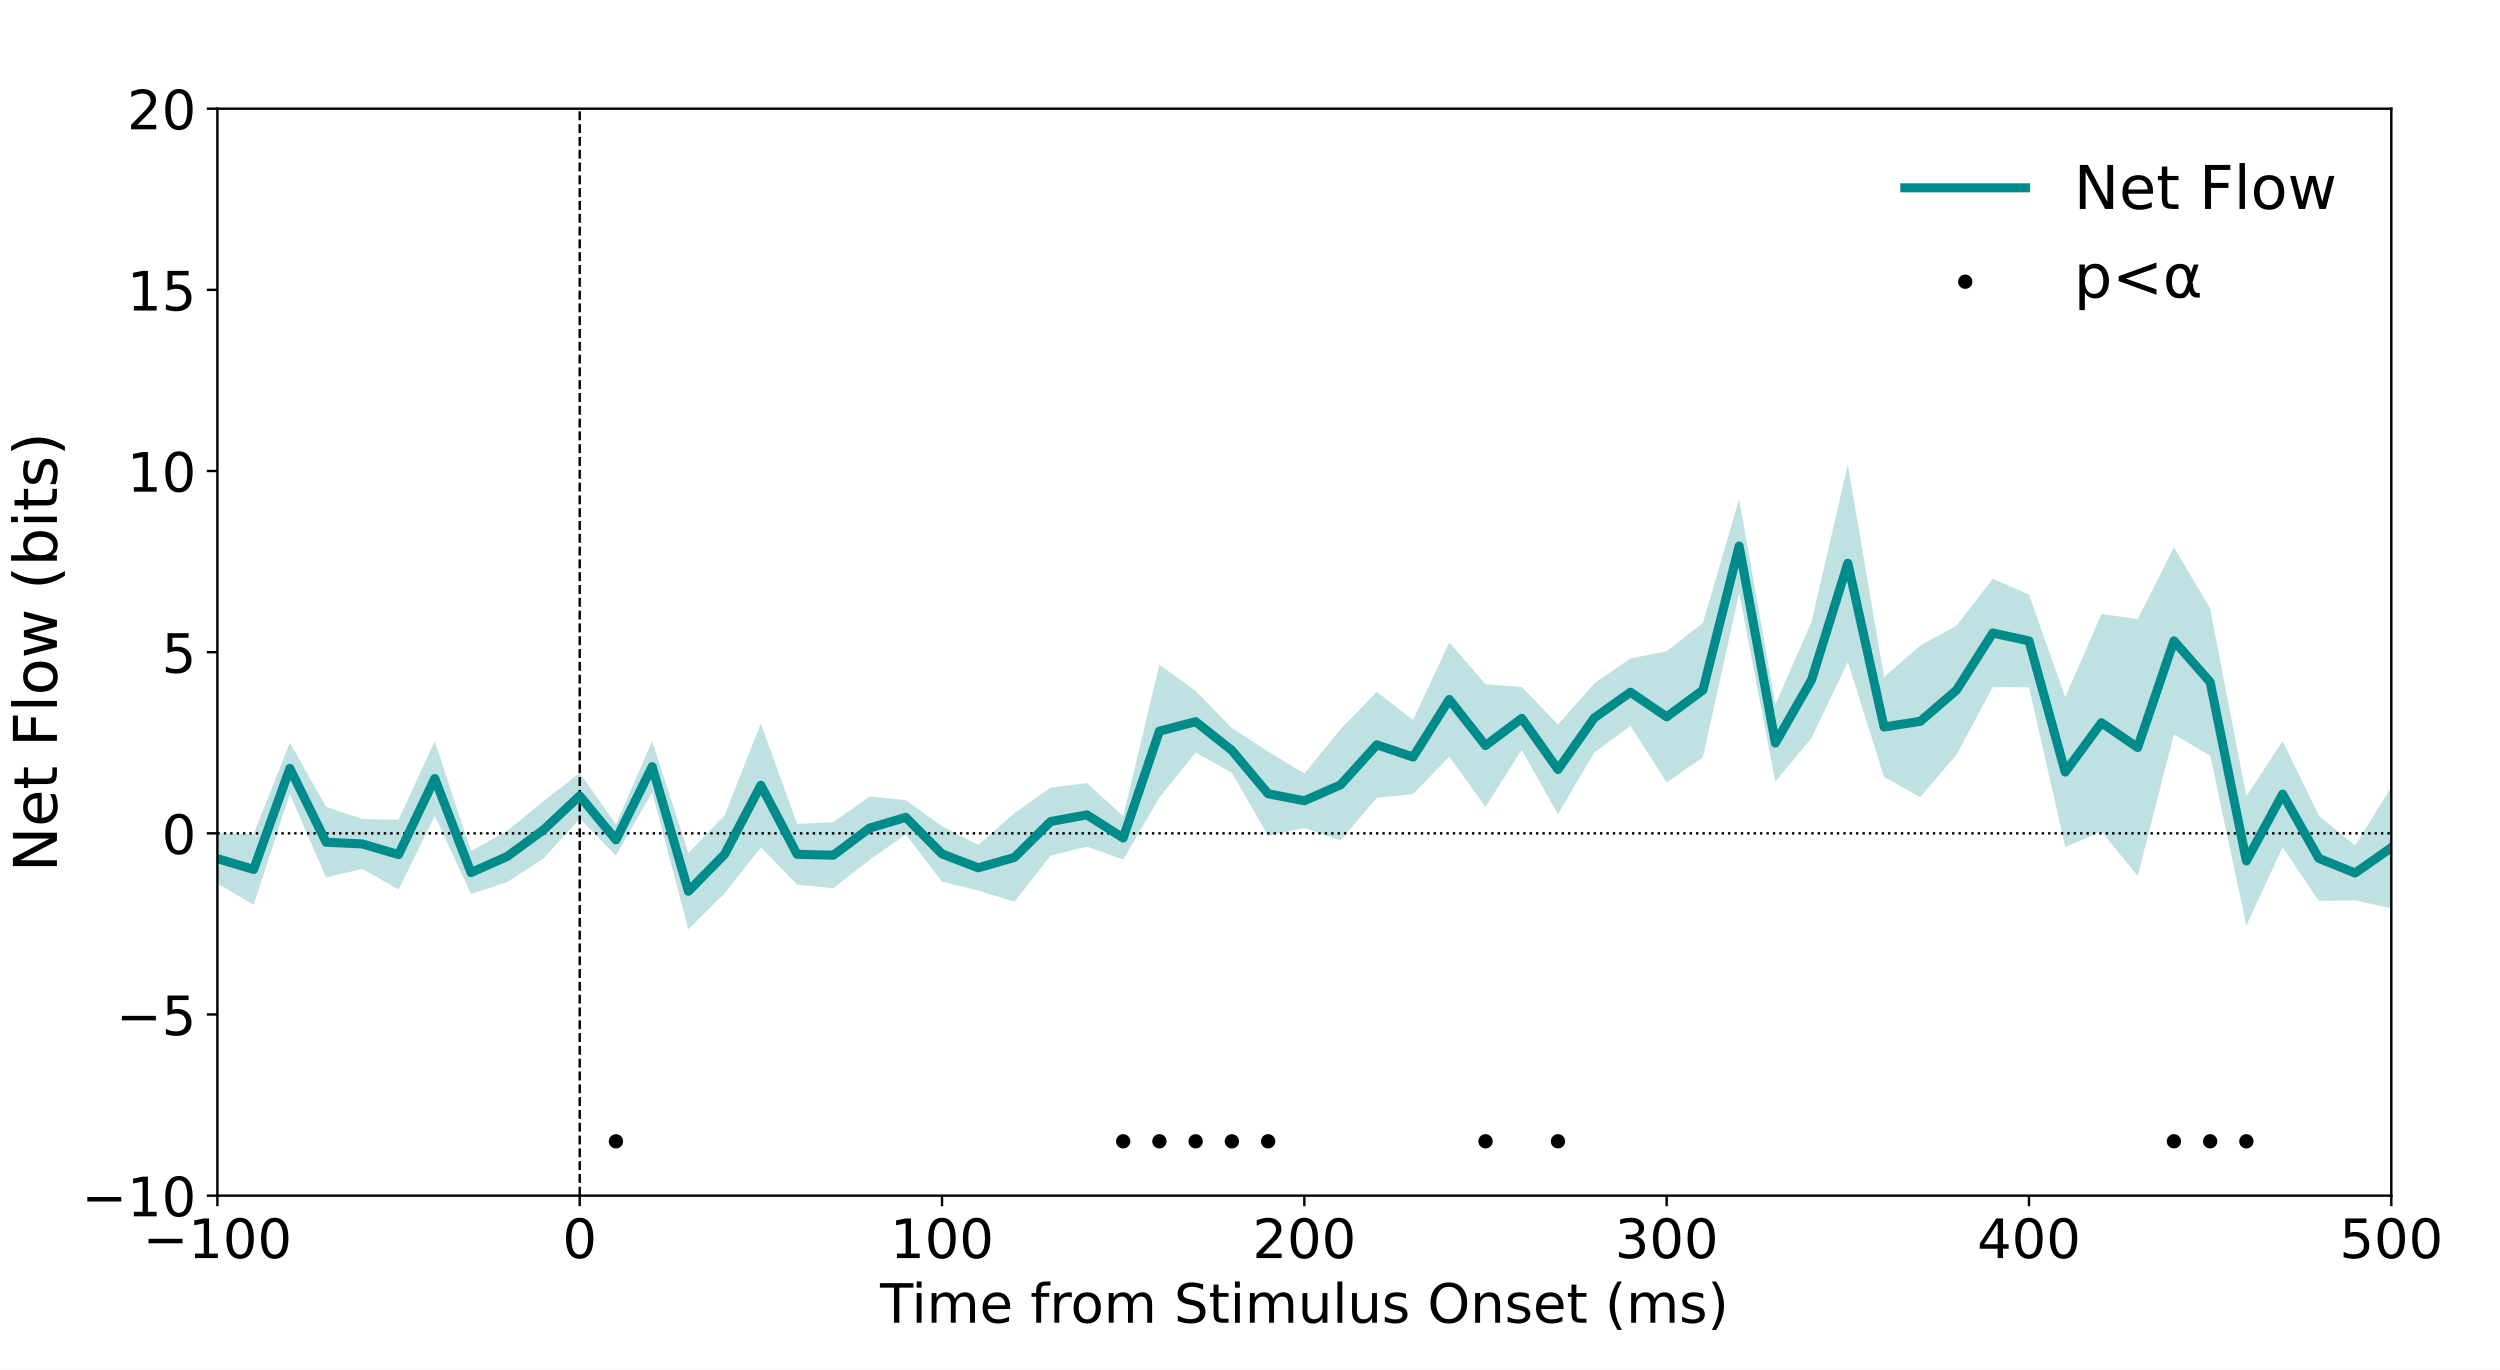
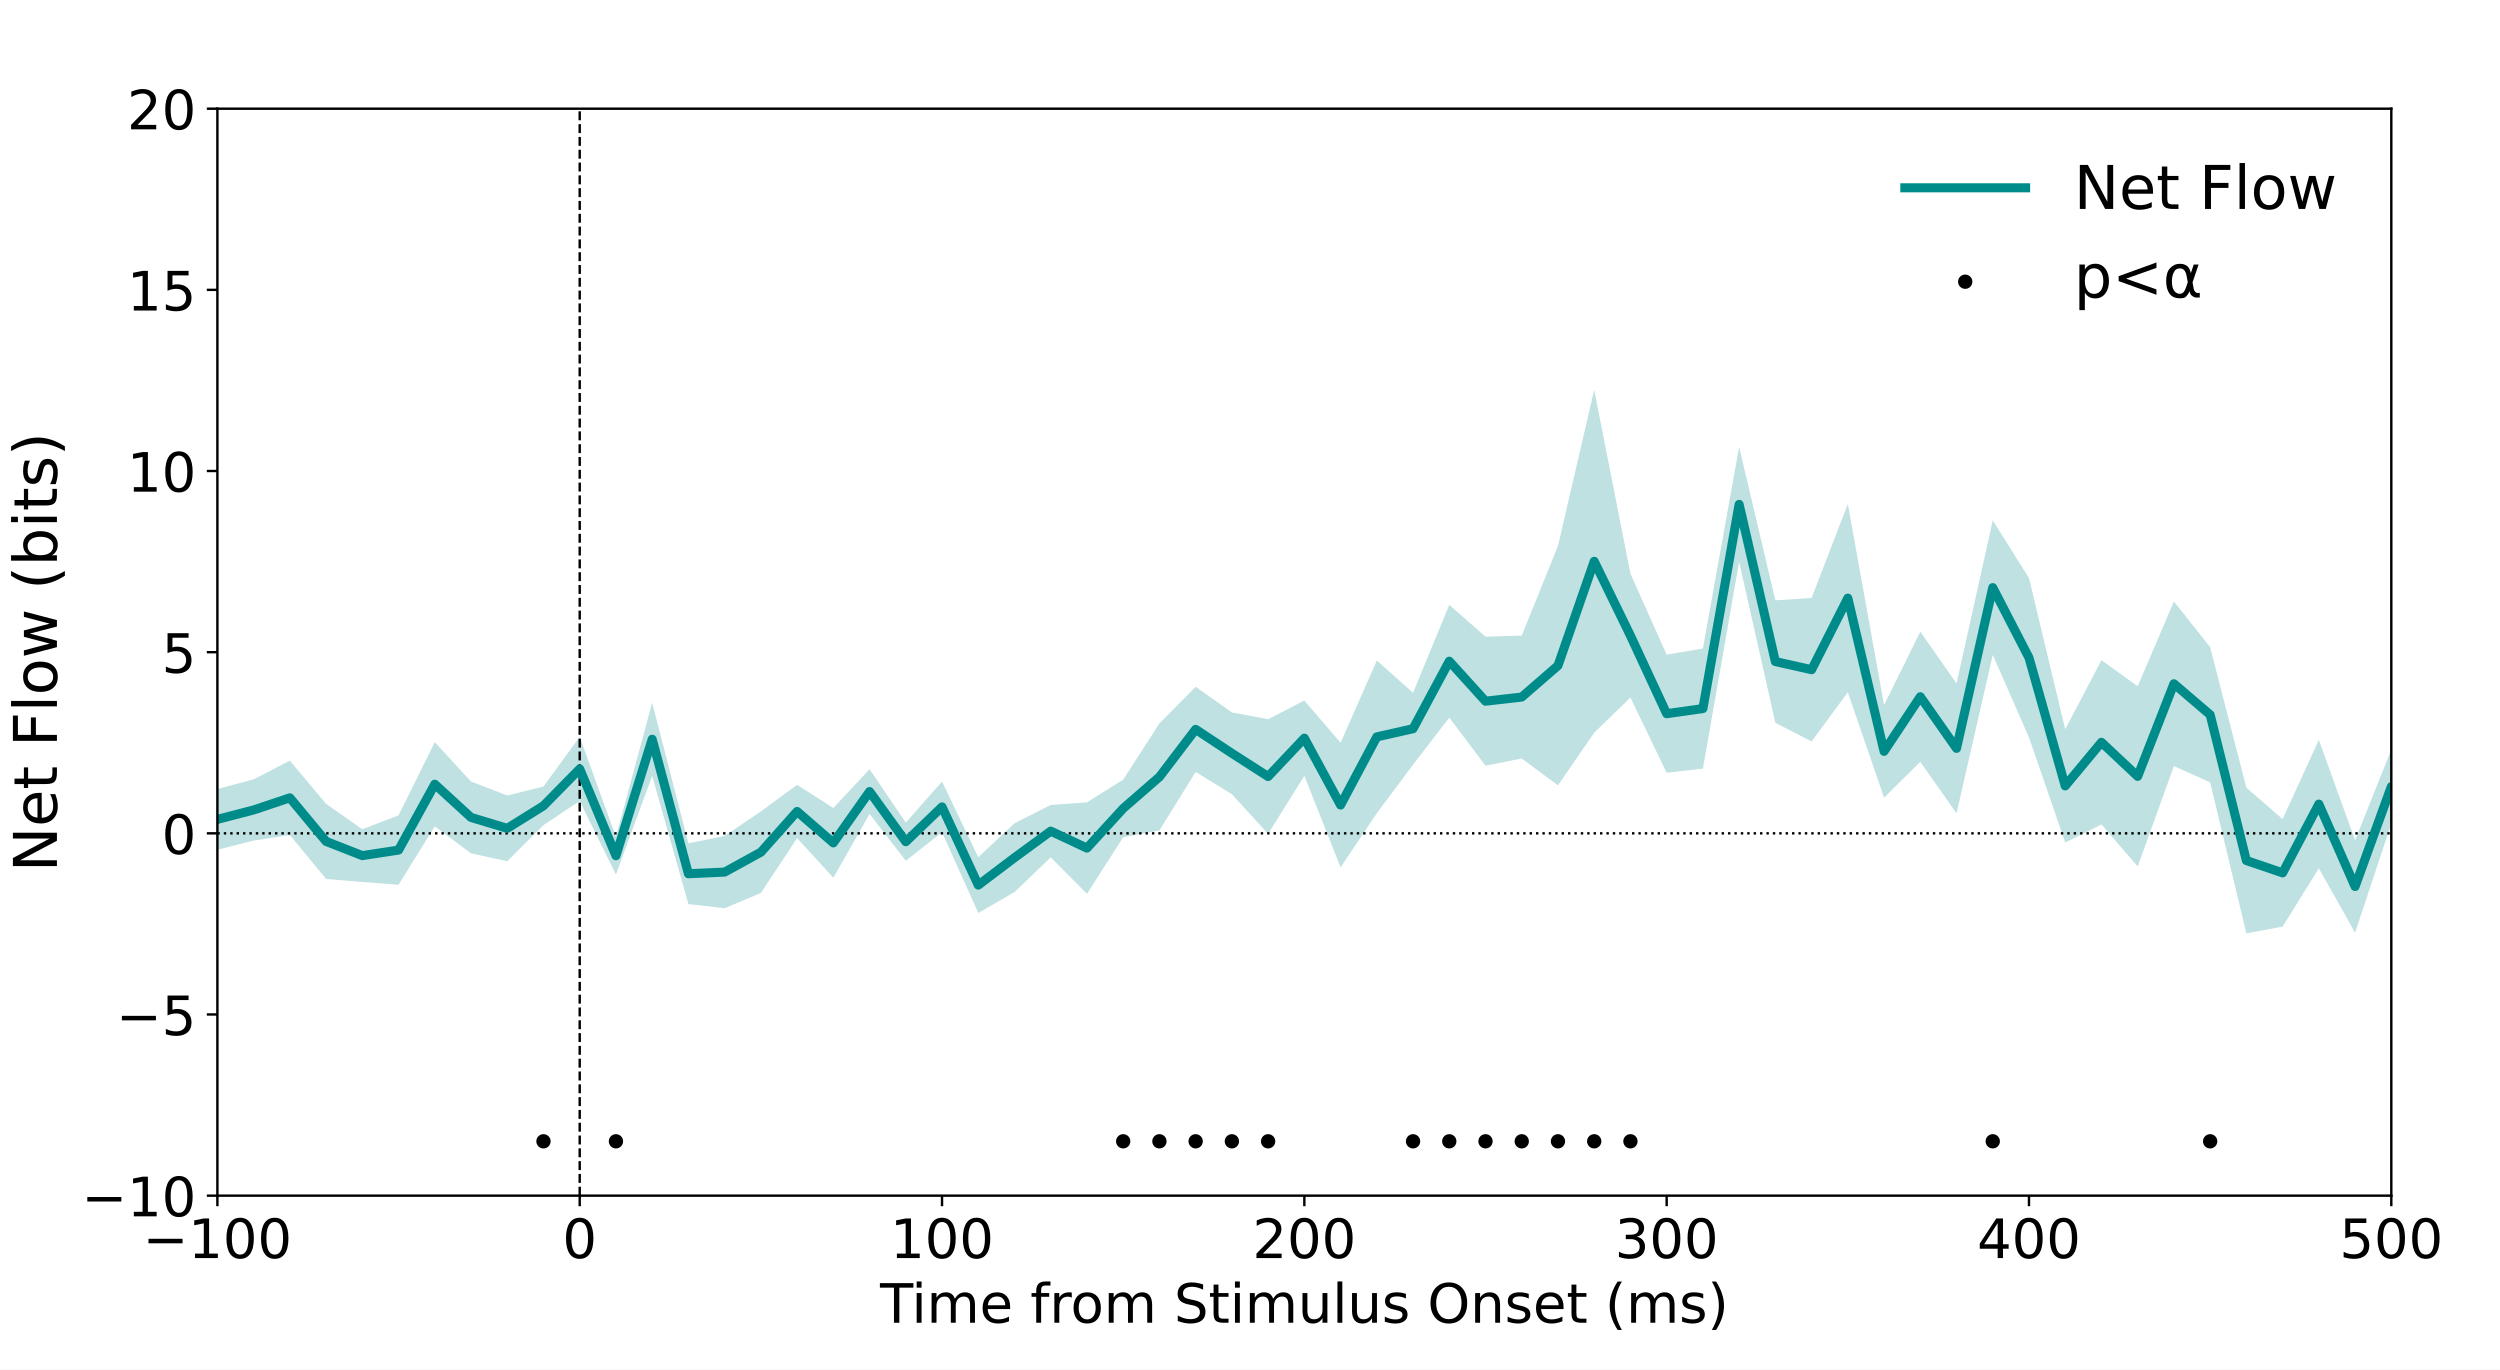
<svg xmlns="http://www.w3.org/2000/svg" xmlns:xlink="http://www.w3.org/1999/xlink" width="828pt" height="453.6pt" viewBox="0 0 828 453.6" version="1.1">
  <defs>
    <style type="text/css">*{stroke-linejoin: round; stroke-linecap: butt}</style>
  </defs>
  <g id="figure_1">
    <g id="patch_1">
      <path d="M 0 453.6  L 828 453.6  L 828 0  L 0 0  z " style="fill: #ffffff" />
    </g>
    <g id="axes_1">
      <g id="patch_2">
        <path d="M 72 396  L 792 396  L 792 36  L 72 36  z " style="fill: #ffffff" />
      </g>
-       <g id="PolyCollection_1">
-         <path d="M -120 276.718  L -120 288.27  L -108 299.617  L -96 273.426  L -84 297.806  L -72 274  L -60 288.002  L -48 300.964  L -36 282.701  L -24 288.419  L -12 274.638  L -0 288.118  L 12 273.124  L 24 282.816  L 36 293.341  L 48 277.573  L 60 284.536  L 72 292.633  L 84 299.674  L 96 262.985  L 108 290.641  L 120 287.774  L 132 294.588  L 144 270.239  L 156 296.128  L 168 292.118  L 180 284.369  L 192 271.154  L 204 283.316  L 216 262.413  L 228 307.819  L 240 295.875  L 252 280.592  L 264 293.011  L 276 294.164  L 288 284.762  L 300 276.402  L 312 292.016  L 324 294.971  L 336 298.637  L 348 283.332  L 360 280.418  L 372 284.717  L 384 264.175  L 396 249.218  L 408 255.938  L 420 276.865  L 432 274.213  L 444 278.397  L 456 264.21  L 468 263.03  L 480 250.558  L 492 267.238  L 504 248.329  L 516 269.696  L 528 249.227  L 540 240.442  L 552 259.147  L 564 250.876  L 576 196.401  L 588 258.878  L 600 244.374  L 612 219.255  L 624 257.332  L 636 264.014  L 648 249.943  L 660 227.597  L 672 227.626  L 684 280.521  L 696 275.367  L 708 290.127  L 720 243.255  L 732 250.247  L 744 306.551  L 756 280.594  L 768 298.415  L 780 298.221  L 792 300.828  L 804 278.286  L 816 342.978  L 828 312.384  L 840 316.502  L 852 319.811  L 864 320.947  L 876 278.915  L 888 286.822  L 900 288.889  L 912 303.793  L 924 295.295  L 936 307.399  L 948 306.214  L 960 305.36  L 972 304.838  L 984 288.253  L 996 290.756  L 1008 289.114  L 1020 298.534  L 1032 279.797  L 1044 288.163  L 1056 291.55  L 1068 297.053  L 1080 298.679  L 1092 271.021  L 1104 287.519  L 1116 281.519  L 1128 281.714  L 1140 282.756  L 1140 262.375  L 1140 262.375  L 1128 273.471  L 1116 263.782  L 1104 271.856  L 1092 245.604  L 1080 271.551  L 1068 273.589  L 1056 268.48  L 1044 277.016  L 1032 261.867  L 1020 268.962  L 1008 263.751  L 996 264.1  L 984 255.244  L 972 260.016  L 960 275.181  L 948 265.23  L 936 284.871  L 924 264.6  L 912 259.527  L 900 249.899  L 888 265.067  L 876 250.724  L 864 287.489  L 852 295.224  L 840 281.154  L 828 275.994  L 816 298.325  L 804 260.219  L 792 260.691  L 780 280.04  L 768 270.161  L 756 245.432  L 744 263.699  L 732 201.577  L 720 181.251  L 708 205.032  L 696 203.359  L 684 230.882  L 672 196.936  L 660 191.713  L 648 207.176  L 636 213.782  L 624 224.245  L 612 153.861  L 600 205.884  L 588 233.293  L 576 165.296  L 564 206.285  L 552 215.695  L 540 218.076  L 528 226.363  L 516 239.97  L 504 227.508  L 492 226.605  L 480 212.757  L 468 238.454  L 456 229.134  L 444 241.473  L 432 256.211  L 420 248.916  L 408 241.123  L 396 228.831  L 384 220.142  L 372 270.35  L 360 259.365  L 348 260.806  L 336 269.286  L 324 279.857  L 312 273.633  L 300 265.017  L 288 263.763  L 276 272.313  L 264 272.887  L 252 239.596  L 240 269.987  L 228 282.52  L 216 245.454  L 204 273.02  L 192 256.018  L 180 265.315  L 168 275.178  L 156 281.876  L 144 245.463  L 132 271.481  L 120 271.25  L 108 267.246  L 96 245.984  L 84 276.261  L 72 276.125  L 60 270.412  L 48 257.477  L 36 276.024  L 24 262.466  L 12 254.117  L -0 263.899  L -12 257.963  L -24 277.079  L -36 264.332  L -48 281.794  L -60 275.531  L -72 262.924  L -84 275.485  L -96 254.448  L -108 281.854  L -120 276.718  z " clip-path="url(#p2188a99201)" style="fill: #008b8b; fill-opacity: 0.25" />
+       <g id="FillBetweenPolyCollection_1">
+         <path d="M -120 280.004  L -120 292.057  L -108 283.5  L -96 283.421  L -84 299.277  L -72 296.521  L -60 284.046  L -48 295.025  L -36 278.844  L -24 294.573  L -12 279.662  L -0 284.475  L 12 279.342  L 24 281.649  L 36 290.706  L 48 288.825  L 60 290.596  L 72 281.43  L 84 278.412  L 96 276.554  L 108 291.114  L 120 292.118  L 132 293.026  L 144 273.68  L 156 282.625  L 168 285.229  L 180 273.283  L 192 265.301  L 204 289.645  L 216 256.965  L 228 299.439  L 240 300.802  L 252 295.751  L 264 277.58  L 276 290.71  L 288 269.572  L 300 285.092  L 312 275.63  L 324 302.372  L 336 295.465  L 348 283.946  L 360 296.029  L 372 277.295  L 384 275.017  L 396 255.668  L 408 263.03  L 420 276.174  L 432 256.935  L 444 287.274  L 456 269.339  L 468 253.258  L 480 237.663  L 492 253.602  L 504 251.208  L 516 260.108  L 528 242.667  L 540 231.022  L 552 255.937  L 564 254.574  L 576 186.086  L 588 239.391  L 600 245.569  L 612 229.276  L 624 264.178  L 636 252.311  L 648 269.368  L 660 216.908  L 672 244.209  L 684 279.051  L 696 273.066  L 708 286.963  L 720 253.723  L 732 259.114  L 744 309.124  L 756 306.893  L 768 287.59  L 780 308.917  L 792 272.799  L 804 298.035  L 816 332.061  L 828 329.358  L 840 335.849  L 852 318.169  L 864 315.61  L 876 286.026  L 888 278.568  L 900 287.92  L 912 320.217  L 924 302.083  L 936 307.115  L 948 298.383  L 960 328.635  L 972 306.078  L 984 283.738  L 996 285.182  L 1008 280.946  L 1020 285.977  L 1032 285.082  L 1044 289.372  L 1056 283.936  L 1068 277.239  L 1080 296.242  L 1092 277.776  L 1104 284.932  L 1116 284.568  L 1128 282  L 1140 298.174  L 1140 278.587  L 1140 278.587  L 1128 264.186  L 1116 268.546  L 1104 264.968  L 1092 258.464  L 1080 271.876  L 1068 262.816  L 1056 264.939  L 1044 275.291  L 1032 261.542  L 1020 262.724  L 1008 256.248  L 996 248.669  L 984 263.222  L 972 270.352  L 960 294.909  L 948 260.214  L 936 285.532  L 924 274.001  L 912 270.369  L 900 249.144  L 888 260.215  L 876 264.368  L 864 274.357  L 852 288.98  L 840 299.233  L 828 288.302  L 816 278.463  L 804 276.73  L 792 248.275  L 780 278.305  L 768 245.049  L 756 271.291  L 744 260.886  L 732 214.342  L 720 199.209  L 708 227.295  L 696 218.648  L 684 241.537  L 672 191.454  L 660 172.333  L 648 226.367  L 636 209.213  L 624 233.506  L 612 166.93  L 600 198.036  L 588 198.82  L 576 148.022  L 564 214.782  L 552 216.819  L 540 190.026  L 528 129.142  L 516 180.793  L 504 210.512  L 492 210.87  L 480 200.318  L 468 229.442  L 456 218.77  L 444 245.998  L 432 232.013  L 420 238.206  L 408 235.952  L 396 227.466  L 384 239.599  L 372 258.222  L 360 265.746  L 348 266.608  L 336 272.669  L 324 283.917  L 312 258.853  L 300 272.455  L 288 254.751  L 276 267.603  L 264 259.938  L 252 268.743  L 240 276.868  L 228 279.322  L 216 232.722  L 204 277.188  L 192 244.021  L 180 260.486  L 168 263.469  L 156 258.84  L 144 245.8  L 132 270.061  L 120 274.639  L 108 266.236  L 96 251.926  L 84 258.112  L 72 261.329  L 60 272.096  L 48 271.974  L 36 274.822  L 24 267.239  L 12 254.224  L -0 275.458  L -12 267.917  L -24 276.448  L -36 266.429  L -48 279.439  L -60 266.068  L -72 275.419  L -84 271.388  L -96 263.562  L -108 269.04  L -120 280.004  z " clip-path="url(#p43ec197815)" style="fill: #008b8b; fill-opacity: 0.25" />
      </g>
      <g id="matplotlib.axis_1">
        <g id="xtick_1">
          <g id="line2d_1">
            <defs>
-               <path id="m3af14cbf9b" d="M 0 0  L 0 3.5  " style="stroke: #000000; stroke-width: 0.8" />
-             </defs>
-             <g>
-               <use xlink:href="#m3af14cbf9b" x="72" y="396" style="stroke: #000000; stroke-width: 0.8" />
+               <path id="m1b9e31f9a5" d="M 0 0  L 0 3.5  " style="stroke: #000000; stroke-width: 0.8" />
+             </defs>
+             <g>
+               <use xlink:href="#m1b9e31f9a5" x="72" y="396" style="stroke: #000000; stroke-width: 0.8" />
            </g>
          </g>
          <g id="text_1">
            <g transform="translate(47.27953 416.6772) scale(0.18 -0.18)">
              <defs>
                <path id="DejaVuSans-2212" d="M 678 2272  L 4684 2272  L 4684 1741  L 678 1741  L 678 2272  z " transform="scale(0.015625)" />
                <path id="DejaVuSans-31" d="M 794 531  L 1825 531  L 1825 4091  L 703 3866  L 703 4441  L 1819 4666  L 2450 4666  L 2450 531  L 3481 531  L 3481 0  L 794 0  L 794 531  z " transform="scale(0.015625)" />
                <path id="DejaVuSans-30" d="M 2034 4250  Q 1547 4250 1301 3770  Q 1056 3291 1056 2328  Q 1056 1369 1301 889  Q 1547 409 2034 409  Q 2525 409 2770 889  Q 3016 1369 3016 2328  Q 3016 3291 2770 3770  Q 2525 4250 2034 4250  z M 2034 4750  Q 2819 4750 3233 4129  Q 3647 3509 3647 2328  Q 3647 1150 3233 529  Q 2819 -91 2034 -91  Q 1250 -91 836 529  Q 422 1150 422 2328  Q 422 3509 836 4129  Q 1250 4750 2034 4750  z " transform="scale(0.015625)" />
              </defs>
              <use xlink:href="#DejaVuSans-2212" />
-               <use xlink:href="#DejaVuSans-31" x="83.789" />
-               <use xlink:href="#DejaVuSans-30" x="147.412" />
-               <use xlink:href="#DejaVuSans-30" x="211.035" />
+               <use xlink:href="#DejaVuSans-31" transform="translate(83.78906 0)" />
+               <use xlink:href="#DejaVuSans-30" transform="translate(147.4121 0)" />
+               <use xlink:href="#DejaVuSans-30" transform="translate(211.0352 0)" />
            </g>
          </g>
        </g>
        <g id="xtick_2">
          <g id="line2d_2">
            <g>
-               <use xlink:href="#m3af14cbf9b" x="192" y="396" style="stroke: #000000; stroke-width: 0.8" />
+               <use xlink:href="#m1b9e31f9a5" x="192" y="396" style="stroke: #000000; stroke-width: 0.8" />
            </g>
          </g>
          <g id="text_2">
            <g transform="translate(186.2738 416.6772) scale(0.18 -0.18)">
              <use xlink:href="#DejaVuSans-30" />
            </g>
          </g>
        </g>
        <g id="xtick_3">
          <g id="line2d_3">
            <g>
-               <use xlink:href="#m3af14cbf9b" x="312" y="396" style="stroke: #000000; stroke-width: 0.8" />
+               <use xlink:href="#m1b9e31f9a5" x="312" y="396" style="stroke: #000000; stroke-width: 0.8" />
            </g>
          </g>
          <g id="text_3">
            <g transform="translate(294.8213 416.6772) scale(0.18 -0.18)">
              <use xlink:href="#DejaVuSans-31" />
-               <use xlink:href="#DejaVuSans-30" x="63.623" />
-               <use xlink:href="#DejaVuSans-30" x="127.246" />
+               <use xlink:href="#DejaVuSans-30" transform="translate(63.62305 0)" />
+               <use xlink:href="#DejaVuSans-30" transform="translate(127.2461 0)" />
            </g>
          </g>
        </g>
        <g id="xtick_4">
          <g id="line2d_4">
            <g>
-               <use xlink:href="#m3af14cbf9b" x="432" y="396" style="stroke: #000000; stroke-width: 0.8" />
+               <use xlink:href="#m1b9e31f9a5" x="432" y="396" style="stroke: #000000; stroke-width: 0.8" />
            </g>
          </g>
          <g id="text_4">
            <g transform="translate(414.8213 416.6772) scale(0.18 -0.18)">
              <defs>
                <path id="DejaVuSans-32" d="M 1228 531  L 3431 531  L 3431 0  L 469 0  L 469 531  Q 828 903 1448 1529  Q 2069 2156 2228 2338  Q 2531 2678 2651 2914  Q 2772 3150 2772 3378  Q 2772 3750 2511 3984  Q 2250 4219 1831 4219  Q 1534 4219 1204 4116  Q 875 4013 500 3803  L 500 4441  Q 881 4594 1212 4672  Q 1544 4750 1819 4750  Q 2544 4750 2975 4387  Q 3406 4025 3406 3419  Q 3406 3131 3298 2873  Q 3191 2616 2906 2266  Q 2828 2175 2409 1742  Q 1991 1309 1228 531  z " transform="scale(0.015625)" />
              </defs>
              <use xlink:href="#DejaVuSans-32" />
-               <use xlink:href="#DejaVuSans-30" x="63.623" />
-               <use xlink:href="#DejaVuSans-30" x="127.246" />
+               <use xlink:href="#DejaVuSans-30" transform="translate(63.62305 0)" />
+               <use xlink:href="#DejaVuSans-30" transform="translate(127.2461 0)" />
            </g>
          </g>
        </g>
        <g id="xtick_5">
          <g id="line2d_5">
            <g>
-               <use xlink:href="#m3af14cbf9b" x="552" y="396" style="stroke: #000000; stroke-width: 0.8" />
+               <use xlink:href="#m1b9e31f9a5" x="552" y="396" style="stroke: #000000; stroke-width: 0.8" />
            </g>
          </g>
          <g id="text_5">
            <g transform="translate(534.8212 416.6772) scale(0.18 -0.18)">
              <defs>
                <path id="DejaVuSans-33" d="M 2597 2516  Q 3050 2419 3304 2112  Q 3559 1806 3559 1356  Q 3559 666 3084 287  Q 2609 -91 1734 -91  Q 1441 -91 1130 -33  Q 819 25 488 141  L 488 750  Q 750 597 1062 519  Q 1375 441 1716 441  Q 2309 441 2620 675  Q 2931 909 2931 1356  Q 2931 1769 2642 2001  Q 2353 2234 1838 2234  L 1294 2234  L 1294 2753  L 1863 2753  Q 2328 2753 2575 2939  Q 2822 3125 2822 3475  Q 2822 3834 2567 4026  Q 2313 4219 1838 4219  Q 1578 4219 1281 4162  Q 984 4106 628 3988  L 628 4550  Q 988 4650 1302 4700  Q 1616 4750 1894 4750  Q 2613 4750 3031 4423  Q 3450 4097 3450 3541  Q 3450 3153 3228 2886  Q 3006 2619 2597 2516  z " transform="scale(0.015625)" />
              </defs>
              <use xlink:href="#DejaVuSans-33" />
-               <use xlink:href="#DejaVuSans-30" x="63.623" />
-               <use xlink:href="#DejaVuSans-30" x="127.246" />
+               <use xlink:href="#DejaVuSans-30" transform="translate(63.62305 0)" />
+               <use xlink:href="#DejaVuSans-30" transform="translate(127.2461 0)" />
            </g>
          </g>
        </g>
        <g id="xtick_6">
          <g id="line2d_6">
            <g>
-               <use xlink:href="#m3af14cbf9b" x="672" y="396" style="stroke: #000000; stroke-width: 0.8" />
+               <use xlink:href="#m1b9e31f9a5" x="672" y="396" style="stroke: #000000; stroke-width: 0.8" />
            </g>
          </g>
          <g id="text_6">
            <g transform="translate(654.8212 416.6772) scale(0.18 -0.18)">
              <defs>
                <path id="DejaVuSans-34" d="M 2419 4116  L 825 1625  L 2419 1625  L 2419 4116  z M 2253 4666  L 3047 4666  L 3047 1625  L 3713 1625  L 3713 1100  L 3047 1100  L 3047 0  L 2419 0  L 2419 1100  L 313 1100  L 313 1709  L 2253 4666  z " transform="scale(0.015625)" />
              </defs>
              <use xlink:href="#DejaVuSans-34" />
-               <use xlink:href="#DejaVuSans-30" x="63.623" />
-               <use xlink:href="#DejaVuSans-30" x="127.246" />
+               <use xlink:href="#DejaVuSans-30" transform="translate(63.62305 0)" />
+               <use xlink:href="#DejaVuSans-30" transform="translate(127.2461 0)" />
            </g>
          </g>
        </g>
        <g id="xtick_7">
          <g id="line2d_7">
            <g>
-               <use xlink:href="#m3af14cbf9b" x="792" y="396" style="stroke: #000000; stroke-width: 0.8" />
+               <use xlink:href="#m1b9e31f9a5" x="792" y="396" style="stroke: #000000; stroke-width: 0.8" />
            </g>
          </g>
          <g id="text_7">
            <g transform="translate(774.8212 416.6772) scale(0.18 -0.18)">
              <defs>
                <path id="DejaVuSans-35" d="M 691 4666  L 3169 4666  L 3169 4134  L 1269 4134  L 1269 2991  Q 1406 3038 1543 3061  Q 1681 3084 1819 3084  Q 2600 3084 3056 2656  Q 3513 2228 3513 1497  Q 3513 744 3044 326  Q 2575 -91 1722 -91  Q 1428 -91 1123 -41  Q 819 9 494 109  L 494 744  Q 775 591 1075 516  Q 1375 441 1709 441  Q 2250 441 2565 725  Q 2881 1009 2881 1497  Q 2881 1984 2565 2268  Q 2250 2553 1709 2553  Q 1456 2553 1204 2497  Q 953 2441 691 2322  L 691 4666  z " transform="scale(0.015625)" />
              </defs>
              <use xlink:href="#DejaVuSans-35" />
-               <use xlink:href="#DejaVuSans-30" x="63.623" />
-               <use xlink:href="#DejaVuSans-30" x="127.246" />
+               <use xlink:href="#DejaVuSans-30" transform="translate(63.62305 0)" />
+               <use xlink:href="#DejaVuSans-30" transform="translate(127.2461 0)" />
            </g>
          </g>
        </g>
        <g id="text_8">
          <g transform="translate(291.4734 438.0978) scale(0.18 -0.18)">
            <defs>
              <path id="DejaVuSans-54" d="M -19 4666  L 3928 4666  L 3928 4134  L 2272 4134  L 2272 0  L 1638 0  L 1638 4134  L -19 4134  L -19 4666  z " transform="scale(0.015625)" />
              <path id="DejaVuSans-69" d="M 603 3500  L 1178 3500  L 1178 0  L 603 0  L 603 3500  z M 603 4863  L 1178 4863  L 1178 4134  L 603 4134  L 603 4863  z " transform="scale(0.015625)" />
              <path id="DejaVuSans-6d" d="M 3328 2828  Q 3544 3216 3844 3400  Q 4144 3584 4550 3584  Q 5097 3584 5394 3201  Q 5691 2819 5691 2113  L 5691 0  L 5113 0  L 5113 2094  Q 5113 2597 4934 2840  Q 4756 3084 4391 3084  Q 3944 3084 3684 2787  Q 3425 2491 3425 1978  L 3425 0  L 2847 0  L 2847 2094  Q 2847 2600 2669 2842  Q 2491 3084 2119 3084  Q 1678 3084 1418 2786  Q 1159 2488 1159 1978  L 1159 0  L 581 0  L 581 3500  L 1159 3500  L 1159 2956  Q 1356 3278 1631 3431  Q 1906 3584 2284 3584  Q 2666 3584 2933 3390  Q 3200 3197 3328 2828  z " transform="scale(0.015625)" />
              <path id="DejaVuSans-65" d="M 3597 1894  L 3597 1613  L 953 1613  Q 991 1019 1311 708  Q 1631 397 2203 397  Q 2534 397 2845 478  Q 3156 559 3463 722  L 3463 178  Q 3153 47 2828 -22  Q 2503 -91 2169 -91  Q 1331 -91 842 396  Q 353 884 353 1716  Q 353 2575 817 3079  Q 1281 3584 2069 3584  Q 2775 3584 3186 3129  Q 3597 2675 3597 1894  z M 3022 2063  Q 3016 2534 2758 2815  Q 2500 3097 2075 3097  Q 1594 3097 1305 2825  Q 1016 2553 972 2059  L 3022 2063  z " transform="scale(0.015625)" />
              <path id="DejaVuSans-20" transform="scale(0.015625)" />
              <path id="DejaVuSans-66" d="M 2375 4863  L 2375 4384  L 1825 4384  Q 1516 4384 1395 4259  Q 1275 4134 1275 3809  L 1275 3500  L 2222 3500  L 2222 3053  L 1275 3053  L 1275 0  L 697 0  L 697 3053  L 147 3053  L 147 3500  L 697 3500  L 697 3744  Q 697 4328 969 4595  Q 1241 4863 1831 4863  L 2375 4863  z " transform="scale(0.015625)" />
              <path id="DejaVuSans-72" d="M 2631 2963  Q 2534 3019 2420 3045  Q 2306 3072 2169 3072  Q 1681 3072 1420 2755  Q 1159 2438 1159 1844  L 1159 0  L 581 0  L 581 3500  L 1159 3500  L 1159 2956  Q 1341 3275 1631 3429  Q 1922 3584 2338 3584  Q 2397 3584 2469 3576  Q 2541 3569 2628 3553  L 2631 2963  z " transform="scale(0.015625)" />
              <path id="DejaVuSans-6f" d="M 1959 3097  Q 1497 3097 1228 2736  Q 959 2375 959 1747  Q 959 1119 1226 758  Q 1494 397 1959 397  Q 2419 397 2687 759  Q 2956 1122 2956 1747  Q 2956 2369 2687 2733  Q 2419 3097 1959 3097  z M 1959 3584  Q 2709 3584 3137 3096  Q 3566 2609 3566 1747  Q 3566 888 3137 398  Q 2709 -91 1959 -91  Q 1206 -91 779 398  Q 353 888 353 1747  Q 353 2609 779 3096  Q 1206 3584 1959 3584  z " transform="scale(0.015625)" />
              <path id="DejaVuSans-53" d="M 3425 4513  L 3425 3897  Q 3066 4069 2747 4153  Q 2428 4238 2131 4238  Q 1616 4238 1336 4038  Q 1056 3838 1056 3469  Q 1056 3159 1242 3001  Q 1428 2844 1947 2747  L 2328 2669  Q 3034 2534 3370 2195  Q 3706 1856 3706 1288  Q 3706 609 3251 259  Q 2797 -91 1919 -91  Q 1588 -91 1214 -16  Q 841 59 441 206  L 441 856  Q 825 641 1194 531  Q 1563 422 1919 422  Q 2459 422 2753 634  Q 3047 847 3047 1241  Q 3047 1584 2836 1778  Q 2625 1972 2144 2069  L 1759 2144  Q 1053 2284 737 2584  Q 422 2884 422 3419  Q 422 4038 858 4394  Q 1294 4750 2059 4750  Q 2388 4750 2728 4690  Q 3069 4631 3425 4513  z " transform="scale(0.015625)" />
              <path id="DejaVuSans-74" d="M 1172 4494  L 1172 3500  L 2356 3500  L 2356 3053  L 1172 3053  L 1172 1153  Q 1172 725 1289 603  Q 1406 481 1766 481  L 2356 481  L 2356 0  L 1766 0  Q 1100 0 847 248  Q 594 497 594 1153  L 594 3053  L 172 3053  L 172 3500  L 594 3500  L 594 4494  L 1172 4494  z " transform="scale(0.015625)" />
              <path id="DejaVuSans-75" d="M 544 1381  L 544 3500  L 1119 3500  L 1119 1403  Q 1119 906 1312 657  Q 1506 409 1894 409  Q 2359 409 2629 706  Q 2900 1003 2900 1516  L 2900 3500  L 3475 3500  L 3475 0  L 2900 0  L 2900 538  Q 2691 219 2414 64  Q 2138 -91 1772 -91  Q 1169 -91 856 284  Q 544 659 544 1381  z M 1991 3584  L 1991 3584  z " transform="scale(0.015625)" />
              <path id="DejaVuSans-6c" d="M 603 4863  L 1178 4863  L 1178 0  L 603 0  L 603 4863  z " transform="scale(0.015625)" />
              <path id="DejaVuSans-73" d="M 2834 3397  L 2834 2853  Q 2591 2978 2328 3040  Q 2066 3103 1784 3103  Q 1356 3103 1142 2972  Q 928 2841 928 2578  Q 928 2378 1081 2264  Q 1234 2150 1697 2047  L 1894 2003  Q 2506 1872 2764 1633  Q 3022 1394 3022 966  Q 3022 478 2636 193  Q 2250 -91 1575 -91  Q 1294 -91 989 -36  Q 684 19 347 128  L 347 722  Q 666 556 975 473  Q 1284 391 1588 391  Q 1994 391 2212 530  Q 2431 669 2431 922  Q 2431 1156 2273 1281  Q 2116 1406 1581 1522  L 1381 1569  Q 847 1681 609 1914  Q 372 2147 372 2553  Q 372 3047 722 3315  Q 1072 3584 1716 3584  Q 2034 3584 2315 3537  Q 2597 3491 2834 3397  z " transform="scale(0.015625)" />
              <path id="DejaVuSans-4f" d="M 2522 4238  Q 1834 4238 1429 3725  Q 1025 3213 1025 2328  Q 1025 1447 1429 934  Q 1834 422 2522 422  Q 3209 422 3611 934  Q 4013 1447 4013 2328  Q 4013 3213 3611 3725  Q 3209 4238 2522 4238  z M 2522 4750  Q 3503 4750 4090 4092  Q 4678 3434 4678 2328  Q 4678 1225 4090 567  Q 3503 -91 2522 -91  Q 1538 -91 948 565  Q 359 1222 359 2328  Q 359 3434 948 4092  Q 1538 4750 2522 4750  z " transform="scale(0.015625)" />
              <path id="DejaVuSans-6e" d="M 3513 2113  L 3513 0  L 2938 0  L 2938 2094  Q 2938 2591 2744 2837  Q 2550 3084 2163 3084  Q 1697 3084 1428 2787  Q 1159 2491 1159 1978  L 1159 0  L 581 0  L 581 3500  L 1159 3500  L 1159 2956  Q 1366 3272 1645 3428  Q 1925 3584 2291 3584  Q 2894 3584 3203 3211  Q 3513 2838 3513 2113  z " transform="scale(0.015625)" />
              <path id="DejaVuSans-28" d="M 1984 4856  Q 1566 4138 1362 3434  Q 1159 2731 1159 2009  Q 1159 1288 1364 580  Q 1569 -128 1984 -844  L 1484 -844  Q 1016 -109 783 600  Q 550 1309 550 2009  Q 550 2706 781 3412  Q 1013 4119 1484 4856  L 1984 4856  z " transform="scale(0.015625)" />
              <path id="DejaVuSans-29" d="M 513 4856  L 1013 4856  Q 1481 4119 1714 3412  Q 1947 2706 1947 2009  Q 1947 1309 1714 600  Q 1481 -109 1013 -844  L 513 -844  Q 928 -128 1133 580  Q 1338 1288 1338 2009  Q 1338 2731 1133 3434  Q 928 4138 513 4856  z " transform="scale(0.015625)" />
            </defs>
            <use xlink:href="#DejaVuSans-54" />
-             <use xlink:href="#DejaVuSans-69" x="57.959" />
-             <use xlink:href="#DejaVuSans-6d" x="85.742" />
-             <use xlink:href="#DejaVuSans-65" x="183.154" />
-             <use xlink:href="#DejaVuSans-20" x="244.678" />
-             <use xlink:href="#DejaVuSans-66" x="276.465" />
-             <use xlink:href="#DejaVuSans-72" x="311.67" />
-             <use xlink:href="#DejaVuSans-6f" x="350.533" />
-             <use xlink:href="#DejaVuSans-6d" x="411.715" />
-             <use xlink:href="#DejaVuSans-20" x="509.127" />
-             <use xlink:href="#DejaVuSans-53" x="540.914" />
-             <use xlink:href="#DejaVuSans-74" x="604.391" />
-             <use xlink:href="#DejaVuSans-69" x="643.6" />
-             <use xlink:href="#DejaVuSans-6d" x="671.383" />
-             <use xlink:href="#DejaVuSans-75" x="768.795" />
-             <use xlink:href="#DejaVuSans-6c" x="832.174" />
-             <use xlink:href="#DejaVuSans-75" x="859.957" />
-             <use xlink:href="#DejaVuSans-73" x="923.336" />
-             <use xlink:href="#DejaVuSans-20" x="975.436" />
-             <use xlink:href="#DejaVuSans-4f" x="1007.223" />
-             <use xlink:href="#DejaVuSans-6e" x="1085.934" />
-             <use xlink:href="#DejaVuSans-73" x="1149.312" />
-             <use xlink:href="#DejaVuSans-65" x="1201.412" />
-             <use xlink:href="#DejaVuSans-74" x="1262.936" />
-             <use xlink:href="#DejaVuSans-20" x="1302.145" />
-             <use xlink:href="#DejaVuSans-28" x="1333.932" />
-             <use xlink:href="#DejaVuSans-6d" x="1372.945" />
-             <use xlink:href="#DejaVuSans-73" x="1470.357" />
-             <use xlink:href="#DejaVuSans-29" x="1522.457" />
+             <use xlink:href="#DejaVuSans-69" transform="translate(57.95898 0)" />
+             <use xlink:href="#DejaVuSans-6d" transform="translate(85.74219 0)" />
+             <use xlink:href="#DejaVuSans-65" transform="translate(183.1543 0)" />
+             <use xlink:href="#DejaVuSans-20" transform="translate(244.6777 0)" />
+             <use xlink:href="#DejaVuSans-66" transform="translate(276.4648 0)" />
+             <use xlink:href="#DejaVuSans-72" transform="translate(311.6699 0)" />
+             <use xlink:href="#DejaVuSans-6f" transform="translate(350.5332 0)" />
+             <use xlink:href="#DejaVuSans-6d" transform="translate(411.7148 0)" />
+             <use xlink:href="#DejaVuSans-20" transform="translate(509.127 0)" />
+             <use xlink:href="#DejaVuSans-53" transform="translate(540.9141 0)" />
+             <use xlink:href="#DejaVuSans-74" transform="translate(604.3906 0)" />
+             <use xlink:href="#DejaVuSans-69" transform="translate(643.5996 0)" />
+             <use xlink:href="#DejaVuSans-6d" transform="translate(671.3828 0)" />
+             <use xlink:href="#DejaVuSans-75" transform="translate(768.7949 0)" />
+             <use xlink:href="#DejaVuSans-6c" transform="translate(832.1738 0)" />
+             <use xlink:href="#DejaVuSans-75" transform="translate(859.957 0)" />
+             <use xlink:href="#DejaVuSans-73" transform="translate(923.3359 0)" />
+             <use xlink:href="#DejaVuSans-20" transform="translate(975.4355 0)" />
+             <use xlink:href="#DejaVuSans-4f" transform="translate(1007.223 0)" />
+             <use xlink:href="#DejaVuSans-6e" transform="translate(1085.934 0)" />
+             <use xlink:href="#DejaVuSans-73" transform="translate(1149.312 0)" />
+             <use xlink:href="#DejaVuSans-65" transform="translate(1201.412 0)" />
+             <use xlink:href="#DejaVuSans-74" transform="translate(1262.936 0)" />
+             <use xlink:href="#DejaVuSans-20" transform="translate(1302.145 0)" />
+             <use xlink:href="#DejaVuSans-28" transform="translate(1333.932 0)" />
+             <use xlink:href="#DejaVuSans-6d" transform="translate(1372.945 0)" />
+             <use xlink:href="#DejaVuSans-73" transform="translate(1470.357 0)" />
+             <use xlink:href="#DejaVuSans-29" transform="translate(1522.457 0)" />
          </g>
        </g>
      </g>
      <g id="matplotlib.axis_2">
        <g id="ytick_1">
          <g id="line2d_8">
            <defs>
-               <path id="madbdb943ce" d="M 0 0  L -3.5 0  " style="stroke: #000000; stroke-width: 0.8" />
-             </defs>
-             <g>
-               <use xlink:href="#madbdb943ce" x="72" y="396" style="stroke: #000000; stroke-width: 0.8" />
+               <path id="m76a8e7689b" d="M 0 0  L -3.5 0  " style="stroke: #000000; stroke-width: 0.8" />
+             </defs>
+             <g>
+               <use xlink:href="#m76a8e7689b" x="72" y="396" style="stroke: #000000; stroke-width: 0.8" />
            </g>
          </g>
          <g id="text_9">
            <g transform="translate(27.01156 402.8386) scale(0.18 -0.18)">
              <use xlink:href="#DejaVuSans-2212" />
-               <use xlink:href="#DejaVuSans-31" x="83.789" />
-               <use xlink:href="#DejaVuSans-30" x="147.412" />
+               <use xlink:href="#DejaVuSans-31" transform="translate(83.78906 0)" />
+               <use xlink:href="#DejaVuSans-30" transform="translate(147.4121 0)" />
            </g>
          </g>
        </g>
        <g id="ytick_2">
          <g id="line2d_9">
            <g>
-               <use xlink:href="#madbdb943ce" x="72" y="336" style="stroke: #000000; stroke-width: 0.8" />
+               <use xlink:href="#m76a8e7689b" x="72" y="336" style="stroke: #000000; stroke-width: 0.8" />
            </g>
          </g>
          <g id="text_10">
            <g transform="translate(38.46406 342.8386) scale(0.18 -0.18)">
              <use xlink:href="#DejaVuSans-2212" />
-               <use xlink:href="#DejaVuSans-35" x="83.789" />
+               <use xlink:href="#DejaVuSans-35" transform="translate(83.78906 0)" />
            </g>
          </g>
        </g>
        <g id="ytick_3">
          <g id="line2d_10">
            <g>
-               <use xlink:href="#madbdb943ce" x="72" y="276" style="stroke: #000000; stroke-width: 0.8" />
+               <use xlink:href="#m76a8e7689b" x="72" y="276" style="stroke: #000000; stroke-width: 0.8" />
            </g>
          </g>
          <g id="text_11">
            <g transform="translate(53.5475 282.8386) scale(0.18 -0.18)">
              <use xlink:href="#DejaVuSans-30" />
            </g>
          </g>
        </g>
        <g id="ytick_4">
          <g id="line2d_11">
            <g>
-               <use xlink:href="#madbdb943ce" x="72" y="216" style="stroke: #000000; stroke-width: 0.8" />
+               <use xlink:href="#m76a8e7689b" x="72" y="216" style="stroke: #000000; stroke-width: 0.8" />
            </g>
          </g>
          <g id="text_12">
            <g transform="translate(53.5475 222.8386) scale(0.18 -0.18)">
              <use xlink:href="#DejaVuSans-35" />
            </g>
          </g>
        </g>
        <g id="ytick_5">
          <g id="line2d_12">
            <g>
-               <use xlink:href="#madbdb943ce" x="72" y="156" style="stroke: #000000; stroke-width: 0.8" />
+               <use xlink:href="#m76a8e7689b" x="72" y="156" style="stroke: #000000; stroke-width: 0.8" />
            </g>
          </g>
          <g id="text_13">
            <g transform="translate(42.095 162.8386) scale(0.18 -0.18)">
              <use xlink:href="#DejaVuSans-31" />
-               <use xlink:href="#DejaVuSans-30" x="63.623" />
+               <use xlink:href="#DejaVuSans-30" transform="translate(63.62305 0)" />
            </g>
          </g>
        </g>
        <g id="ytick_6">
          <g id="line2d_13">
            <g>
-               <use xlink:href="#madbdb943ce" x="72" y="96" style="stroke: #000000; stroke-width: 0.8" />
+               <use xlink:href="#m76a8e7689b" x="72" y="96" style="stroke: #000000; stroke-width: 0.8" />
            </g>
          </g>
          <g id="text_14">
            <g transform="translate(42.095 102.8386) scale(0.18 -0.18)">
              <use xlink:href="#DejaVuSans-31" />
-               <use xlink:href="#DejaVuSans-35" x="63.623" />
+               <use xlink:href="#DejaVuSans-35" transform="translate(63.62305 0)" />
            </g>
          </g>
        </g>
        <g id="ytick_7">
          <g id="line2d_14">
            <g>
-               <use xlink:href="#madbdb943ce" x="72" y="36" style="stroke: #000000; stroke-width: 0.8" />
+               <use xlink:href="#m76a8e7689b" x="72" y="36" style="stroke: #000000; stroke-width: 0.8" />
            </g>
          </g>
          <g id="text_15">
            <g transform="translate(42.095 42.83859) scale(0.18 -0.18)">
              <use xlink:href="#DejaVuSans-32" />
-               <use xlink:href="#DejaVuSans-30" x="63.623" />
+               <use xlink:href="#DejaVuSans-30" transform="translate(63.62305 0)" />
            </g>
          </g>
        </g>
        <g id="text_16">
          <g transform="translate(18.85219 288.7969) rotate(-90) scale(0.2 -0.2)">
            <defs>
              <path id="DejaVuSans-4e" d="M 628 4666  L 1478 4666  L 3547 763  L 3547 4666  L 4159 4666  L 4159 0  L 3309 0  L 1241 3903  L 1241 0  L 628 0  L 628 4666  z " transform="scale(0.015625)" />
              <path id="DejaVuSans-46" d="M 628 4666  L 3309 4666  L 3309 4134  L 1259 4134  L 1259 2759  L 3109 2759  L 3109 2228  L 1259 2228  L 1259 0  L 628 0  L 628 4666  z " transform="scale(0.015625)" />
              <path id="DejaVuSans-77" d="M 269 3500  L 844 3500  L 1563 769  L 2278 3500  L 2956 3500  L 3675 769  L 4391 3500  L 4966 3500  L 4050 0  L 3372 0  L 2619 2869  L 1863 0  L 1184 0  L 269 3500  z " transform="scale(0.015625)" />
              <path id="DejaVuSans-62" d="M 3116 1747  Q 3116 2381 2855 2742  Q 2594 3103 2138 3103  Q 1681 3103 1420 2742  Q 1159 2381 1159 1747  Q 1159 1113 1420 752  Q 1681 391 2138 391  Q 2594 391 2855 752  Q 3116 1113 3116 1747  z M 1159 2969  Q 1341 3281 1617 3432  Q 1894 3584 2278 3584  Q 2916 3584 3314 3078  Q 3713 2572 3713 1747  Q 3713 922 3314 415  Q 2916 -91 2278 -91  Q 1894 -91 1617 61  Q 1341 213 1159 525  L 1159 0  L 581 0  L 581 4863  L 1159 4863  L 1159 2969  z " transform="scale(0.015625)" />
            </defs>
            <use xlink:href="#DejaVuSans-4e" />
-             <use xlink:href="#DejaVuSans-65" x="74.805" />
-             <use xlink:href="#DejaVuSans-74" x="136.328" />
-             <use xlink:href="#DejaVuSans-20" x="175.537" />
-             <use xlink:href="#DejaVuSans-46" x="207.324" />
-             <use xlink:href="#DejaVuSans-6c" x="264.844" />
-             <use xlink:href="#DejaVuSans-6f" x="292.627" />
-             <use xlink:href="#DejaVuSans-77" x="353.809" />
-             <use xlink:href="#DejaVuSans-20" x="435.596" />
-             <use xlink:href="#DejaVuSans-28" x="467.383" />
-             <use xlink:href="#DejaVuSans-62" x="506.396" />
-             <use xlink:href="#DejaVuSans-69" x="569.873" />
-             <use xlink:href="#DejaVuSans-74" x="597.656" />
-             <use xlink:href="#DejaVuSans-73" x="636.865" />
-             <use xlink:href="#DejaVuSans-29" x="688.965" />
+             <use xlink:href="#DejaVuSans-65" transform="translate(74.80469 0)" />
+             <use xlink:href="#DejaVuSans-74" transform="translate(136.3281 0)" />
+             <use xlink:href="#DejaVuSans-20" transform="translate(175.5371 0)" />
+             <use xlink:href="#DejaVuSans-46" transform="translate(207.3242 0)" />
+             <use xlink:href="#DejaVuSans-6c" transform="translate(264.8438 0)" />
+             <use xlink:href="#DejaVuSans-6f" transform="translate(292.627 0)" />
+             <use xlink:href="#DejaVuSans-77" transform="translate(353.8086 0)" />
+             <use xlink:href="#DejaVuSans-20" transform="translate(435.5957 0)" />
+             <use xlink:href="#DejaVuSans-28" transform="translate(467.3828 0)" />
+             <use xlink:href="#DejaVuSans-62" transform="translate(506.3965 0)" />
+             <use xlink:href="#DejaVuSans-69" transform="translate(569.873 0)" />
+             <use xlink:href="#DejaVuSans-74" transform="translate(597.6562 0)" />
+             <use xlink:href="#DejaVuSans-73" transform="translate(636.8652 0)" />
+             <use xlink:href="#DejaVuSans-29" transform="translate(688.9648 0)" />
          </g>
        </g>
      </g>
      <g id="line2d_15">
-         <path d="M 192 396  L 192 36  " clip-path="url(#p2188a99201)" style="fill: none; stroke-dasharray: 2.96,1.28; stroke-dashoffset: 0; stroke: #000000; stroke-width: 0.8" />
+         <path d="M 192 396  L 192 36  " clip-path="url(#p43ec197815)" style="fill: none; stroke-dasharray: 2.96,1.28; stroke-dashoffset: 0; stroke: #000000; stroke-width: 0.8" />
      </g>
      <g id="line2d_16">
-         <path d="M 72 276  L 792 276  " clip-path="url(#p2188a99201)" style="fill: none; stroke-dasharray: 0.8,1.32; stroke-dashoffset: 0; stroke: #000000; stroke-width: 0.8" />
+         <path d="M 72 276  L 792 276  " clip-path="url(#p43ec197815)" style="fill: none; stroke-dasharray: 0.8,1.32; stroke-dashoffset: 0; stroke: #000000; stroke-width: 0.8" />
      </g>
      <g id="line2d_17">
-         <path d="M -1 275.199  L -0 276.008  L 12 263.62  L 24 272.641  L 36 284.683  L 48 267.525  L 60 277.474  L 72 284.379  L 84 287.967  L 96 254.485  L 108 278.943  L 120 279.512  L 132 283.035  L 144 257.851  L 156 289.002  L 168 283.648  L 180 274.842  L 192 263.586  L 204 278.168  L 216 253.933  L 228 295.17  L 240 282.931  L 252 260.094  L 264 282.949  L 276 283.238  L 288 274.262  L 300 270.71  L 312 282.824  L 324 287.414  L 336 283.961  L 348 272.069  L 360 269.892  L 372 277.533  L 384 242.159  L 396 239.024  L 408 248.53  L 420 262.891  L 432 265.212  L 444 259.935  L 456 246.672  L 468 250.742  L 480 231.658  L 492 246.921  L 504 237.918  L 516 254.833  L 528 237.795  L 540 229.259  L 552 237.421  L 564 228.58  L 576 180.849  L 588 246.086  L 600 225.129  L 612 186.558  L 624 240.789  L 636 238.898  L 648 228.56  L 660 209.655  L 672 212.281  L 684 255.701  L 696 239.363  L 708 247.579  L 720 212.253  L 732 225.912  L 744 285.125  L 756 263.013  L 768 284.288  L 780 289.131  L 792 280.76  L 804 269.252  L 816 320.651  L 828 294.189  L 829 294.576  " clip-path="url(#p2188a99201)" style="fill: none; stroke: #008b8b; stroke-width: 3; stroke-linecap: square" />
+         <path d="M -1 279.452  L -0 279.966  L 12 266.783  L 24 274.444  L 36 282.764  L 48 280.4  L 60 281.346  L 72 271.379  L 84 268.262  L 96 264.24  L 108 278.675  L 120 283.379  L 132 281.543  L 144 259.74  L 156 270.732  L 168 274.349  L 180 266.884  L 192 254.661  L 204 283.416  L 216 244.843  L 228 289.381  L 240 288.835  L 252 282.247  L 264 268.759  L 276 279.157  L 288 262.161  L 300 278.773  L 312 267.242  L 324 293.144  L 336 284.067  L 348 275.277  L 360 280.888  L 372 267.758  L 384 257.308  L 396 241.567  L 408 249.491  L 420 257.19  L 432 244.474  L 444 266.636  L 456 244.055  L 468 241.35  L 480 218.99  L 492 232.236  L 504 230.86  L 516 220.451  L 528 185.905  L 540 210.524  L 552 236.378  L 564 234.678  L 576 167.054  L 588 219.106  L 600 221.802  L 612 198.103  L 624 248.842  L 636 230.762  L 648 247.867  L 660 194.62  L 672 217.832  L 684 260.294  L 696 245.857  L 708 257.129  L 720 226.466  L 732 236.728  L 744 285.005  L 756 289.092  L 768 266.32  L 780 293.611  L 792 260.537  L 804 287.383  L 816 305.262  L 828 308.83  L 829 309.556  " clip-path="url(#p43ec197815)" style="fill: none; stroke: #008b8b; stroke-width: 3; stroke-linecap: square" />
      </g>
      <g id="patch_3">
        <path d="M 72 396  L 72 36  " style="fill: none; stroke: #000000; stroke-width: 0.8; stroke-linejoin: miter; stroke-linecap: square" />
      </g>
      <g id="patch_4">
        <path d="M 792 396  L 792 36  " style="fill: none; stroke: #000000; stroke-width: 0.8; stroke-linejoin: miter; stroke-linecap: square" />
      </g>
      <g id="patch_5">
        <path d="M 72 396  L 792 396  " style="fill: none; stroke: #000000; stroke-width: 0.8; stroke-linejoin: miter; stroke-linecap: square" />
      </g>
      <g id="patch_6">
        <path d="M 72 36  L 792 36  " style="fill: none; stroke: #000000; stroke-width: 0.8; stroke-linejoin: miter; stroke-linecap: square" />
      </g>
      <g id="PathCollection_1">
        <defs>
-           <path id="m533eb08f1b" d="M 0 1.871  C 0.496 1.871 0.972 1.674 1.323 1.323  C 1.674 0.972 1.871 0.496 1.871 0  C 1.871 -0.496 1.674 -0.972 1.323 -1.323  C 0.972 -1.674 0.496 -1.871 0 -1.871  C -0.496 -1.871 -0.972 -1.674 -1.323 -1.323  C -1.674 -0.972 -1.871 -0.496 -1.871 0  C -1.871 0.496 -1.674 0.972 -1.323 1.323  C -0.972 1.674 -0.496 1.871 0 1.871  z " style="stroke: #000000" />
+           <path id="m7aa90f2452" d="M 0 1.871  C 0.496 1.871 0.972 1.674 1.323 1.323  C 1.674 0.972 1.871 0.496 1.871 0  C 1.871 -0.496 1.674 -0.972 1.323 -1.323  C 0.972 -1.674 0.496 -1.871 0 -1.871  C -0.496 -1.871 -0.972 -1.674 -1.323 -1.323  C -1.674 -0.972 -1.871 -0.496 -1.871 0  C -1.871 0.496 -1.674 0.972 -1.323 1.323  C -0.972 1.674 -0.496 1.871 0 1.871  z " style="stroke: #000000" />
        </defs>
-         <g clip-path="url(#p2188a99201)">
-           <use xlink:href="#m533eb08f1b" x="204" y="378" style="stroke: #000000" />
-           <use xlink:href="#m533eb08f1b" x="372" y="378" style="stroke: #000000" />
-           <use xlink:href="#m533eb08f1b" x="384" y="378" style="stroke: #000000" />
-           <use xlink:href="#m533eb08f1b" x="396" y="378" style="stroke: #000000" />
-           <use xlink:href="#m533eb08f1b" x="408" y="378" style="stroke: #000000" />
-           <use xlink:href="#m533eb08f1b" x="420" y="378" style="stroke: #000000" />
-           <use xlink:href="#m533eb08f1b" x="492" y="378" style="stroke: #000000" />
-           <use xlink:href="#m533eb08f1b" x="516" y="378" style="stroke: #000000" />
-           <use xlink:href="#m533eb08f1b" x="720" y="378" style="stroke: #000000" />
-           <use xlink:href="#m533eb08f1b" x="732" y="378" style="stroke: #000000" />
-           <use xlink:href="#m533eb08f1b" x="744" y="378" style="stroke: #000000" />
+         <g clip-path="url(#p43ec197815)">
+           <use xlink:href="#m7aa90f2452" x="180" y="378" style="stroke: #000000" />
+           <use xlink:href="#m7aa90f2452" x="204" y="378" style="stroke: #000000" />
+           <use xlink:href="#m7aa90f2452" x="372" y="378" style="stroke: #000000" />
+           <use xlink:href="#m7aa90f2452" x="384" y="378" style="stroke: #000000" />
+           <use xlink:href="#m7aa90f2452" x="396" y="378" style="stroke: #000000" />
+           <use xlink:href="#m7aa90f2452" x="408" y="378" style="stroke: #000000" />
+           <use xlink:href="#m7aa90f2452" x="420" y="378" style="stroke: #000000" />
+           <use xlink:href="#m7aa90f2452" x="468" y="378" style="stroke: #000000" />
+           <use xlink:href="#m7aa90f2452" x="480" y="378" style="stroke: #000000" />
+           <use xlink:href="#m7aa90f2452" x="492" y="378" style="stroke: #000000" />
+           <use xlink:href="#m7aa90f2452" x="504" y="378" style="stroke: #000000" />
+           <use xlink:href="#m7aa90f2452" x="516" y="378" style="stroke: #000000" />
+           <use xlink:href="#m7aa90f2452" x="528" y="378" style="stroke: #000000" />
+           <use xlink:href="#m7aa90f2452" x="540" y="378" style="stroke: #000000" />
+           <use xlink:href="#m7aa90f2452" x="660" y="378" style="stroke: #000000" />
+           <use xlink:href="#m7aa90f2452" x="732" y="378" style="stroke: #000000" />
+           <use xlink:href="#m7aa90f2452" x="1008" y="378" style="stroke: #000000" />
        </g>
      </g>
      <g id="legend_1">
        <g id="line2d_18">
          <path d="M 630.881 62.197  L 650.881 62.197  L 670.881 62.197  " style="fill: none; stroke: #008b8b; stroke-width: 3; stroke-linecap: square" />
        </g>
        <g id="text_17">
          <g transform="translate(686.8813 69.19688) scale(0.2 -0.2)">
            <use xlink:href="#DejaVuSans-4e" />
-             <use xlink:href="#DejaVuSans-65" x="74.805" />
-             <use xlink:href="#DejaVuSans-74" x="136.328" />
-             <use xlink:href="#DejaVuSans-20" x="175.537" />
-             <use xlink:href="#DejaVuSans-46" x="207.324" />
-             <use xlink:href="#DejaVuSans-6c" x="264.844" />
-             <use xlink:href="#DejaVuSans-6f" x="292.627" />
-             <use xlink:href="#DejaVuSans-77" x="353.809" />
+             <use xlink:href="#DejaVuSans-65" transform="translate(74.80469 0)" />
+             <use xlink:href="#DejaVuSans-74" transform="translate(136.3281 0)" />
+             <use xlink:href="#DejaVuSans-20" transform="translate(175.5371 0)" />
+             <use xlink:href="#DejaVuSans-46" transform="translate(207.3242 0)" />
+             <use xlink:href="#DejaVuSans-6c" transform="translate(264.8438 0)" />
+             <use xlink:href="#DejaVuSans-6f" transform="translate(292.627 0)" />
+             <use xlink:href="#DejaVuSans-77" transform="translate(353.8086 0)" />
          </g>
        </g>
        <g id="PathCollection_2">
          <g>
-             <use xlink:href="#m533eb08f1b" x="650.881" y="93.303" style="stroke: #000000" />
+             <use xlink:href="#m7aa90f2452" x="650.881" y="93.303" style="stroke: #000000" />
          </g>
        </g>
        <g id="text_18">
          <g transform="translate(686.8813 98.55312) scale(0.2 -0.2)">
            <defs>
              <path id="DejaVuSans-70" d="M 1159 525  L 1159 -1331  L 581 -1331  L 581 3500  L 1159 3500  L 1159 2969  Q 1341 3281 1617 3432  Q 1894 3584 2278 3584  Q 2916 3584 3314 3078  Q 3713 2572 3713 1747  Q 3713 922 3314 415  Q 2916 -91 2278 -91  Q 1894 -91 1617 61  Q 1341 213 1159 525  z M 3116 1747  Q 3116 2381 2855 2742  Q 2594 3103 2138 3103  Q 1681 3103 1420 2742  Q 1159 2381 1159 1747  Q 1159 1113 1420 752  Q 1681 391 2138 391  Q 2594 391 2855 752  Q 3116 1113 3116 1747  z " transform="scale(0.015625)" />
              <path id="DejaVuSans-3c" d="M 4684 3150  L 1459 2003  L 4684 863  L 4684 294  L 678 1747  L 678 2266  L 4684 3719  L 4684 3150  z " transform="scale(0.015625)" />
              <path id="DejaVuSans-3b1" d="M 2644 1628  L 2506 2350  Q 2366 3091 1809 3091  Q 1391 3091 1200 2747  Q 959 2316 959 1747  Q 959 1059 1194 731  Q 1431 397 1809 397  Q 2228 397 2453 1063  L 2644 1628  z M 2966 2584  L 3275 3500  L 3788 3500  L 3147 1603  L 3272 919  Q 3300 766 3409 638  Q 3538 488 3638 488  L 3913 488  L 3913 0  L 3569 0  Q 3275 0 3013 263  Q 2884 394 2831 669  Q 2688 322 2394 50  Q 2256 -78 1809 -78  Q 1075 -78 719 397  Q 353 888 353 1747  Q 353 2666 750 3097  Q 1191 3578 1809 3578  Q 2781 3578 2966 2584  z " transform="scale(0.015625)" />
            </defs>
            <use xlink:href="#DejaVuSans-70" />
-             <use xlink:href="#DejaVuSans-3c" x="63.477" />
-             <use xlink:href="#DejaVuSans-3b1" x="147.266" />
+             <use xlink:href="#DejaVuSans-3c" transform="translate(63.47656 0)" />
+             <use xlink:href="#DejaVuSans-3b1" transform="translate(147.2656 0)" />
          </g>
        </g>
      </g>
    </g>
  </g>
  <defs>
-     <clipPath id="p2188a99201">
+     <clipPath id="p43ec197815">
      <rect x="72" y="36" width="720" height="360" />
    </clipPath>
  </defs>
</svg>
